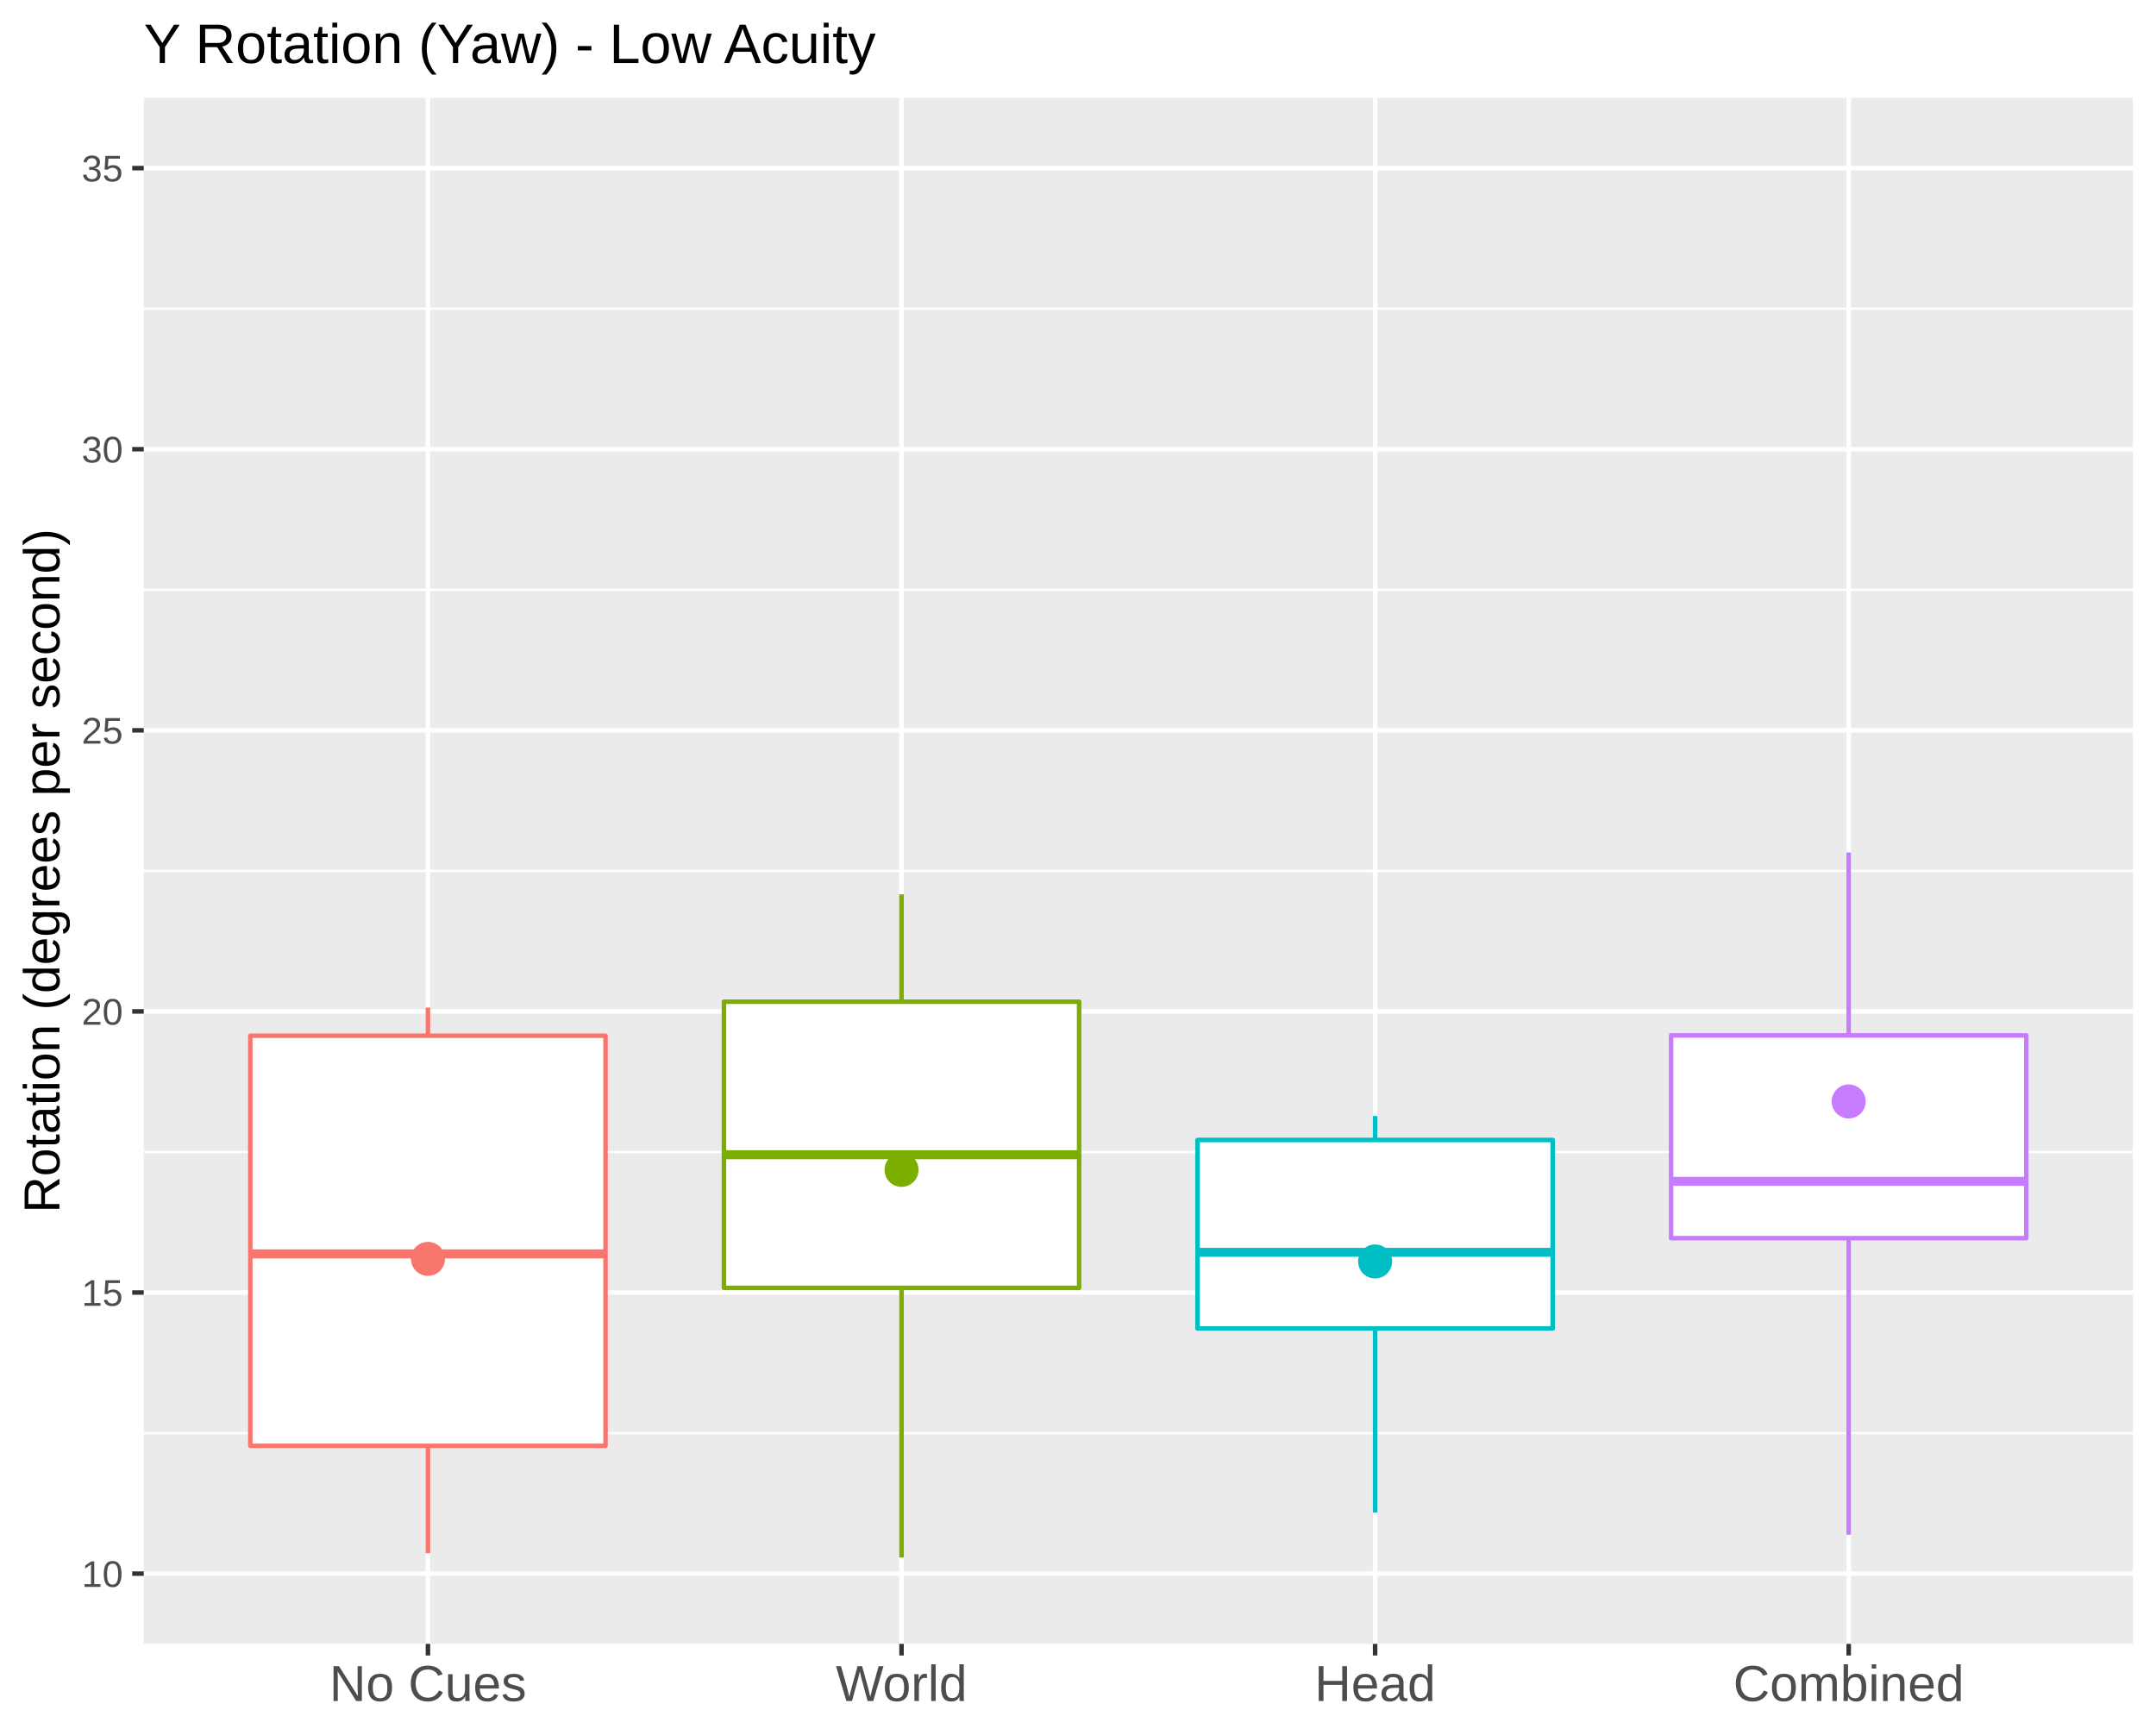
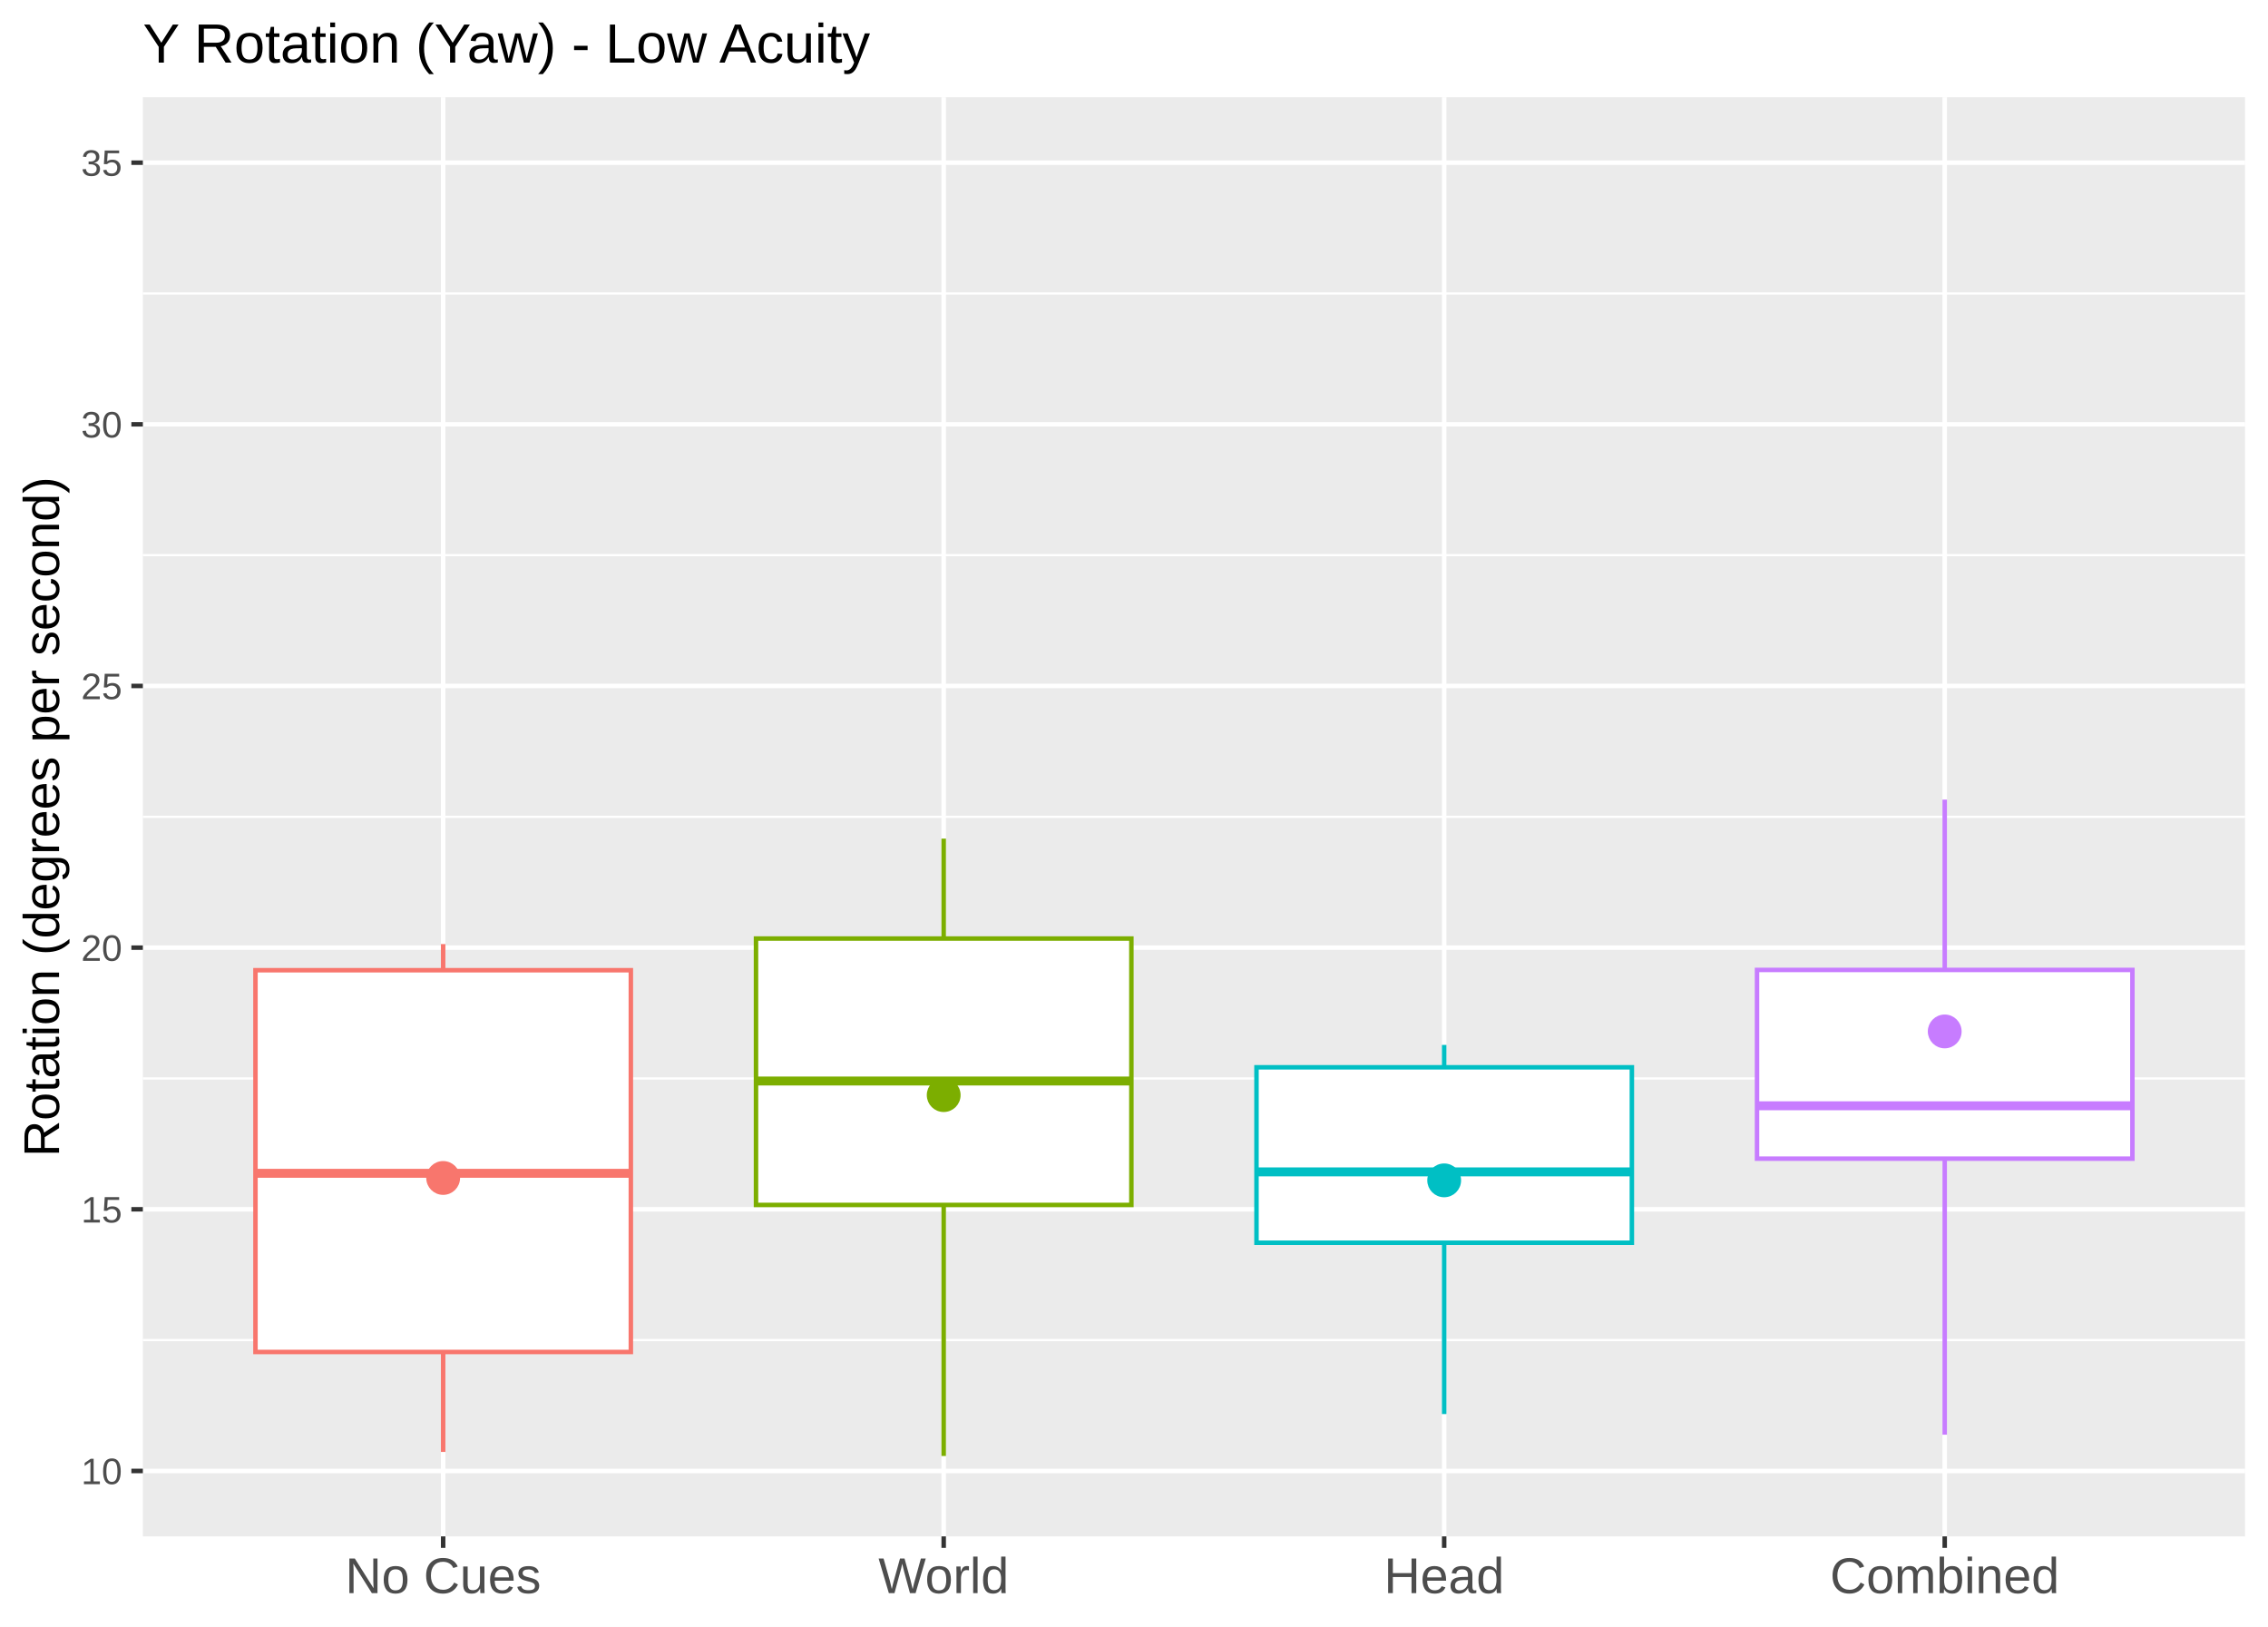
- <svg xmlns="http://www.w3.org/2000/svg" class="svglite" width="510.75pt" height="411.00pt" viewBox="0 0 510.75 411.00">
+ <svg xmlns="http://www.w3.org/2000/svg" class="svglite" width="540.75pt" height="387.75pt" viewBox="0 0 540.75 387.75">
  <defs>
    <style type="text/css">
    .svglite line, .svglite polyline, .svglite polygon, .svglite path, .svglite rect, .svglite circle {
      fill: none;
      stroke: #000000;
      stroke-linecap: round;
      stroke-linejoin: round;
      stroke-miterlimit: 10.00;
    }
    .svglite text {
      white-space: pre;
    }
  </style>
  </defs>
  <rect width="100%" height="100%" style="stroke: none; fill: #FFFFFF;" />
  <defs>
-     <clipPath id="cpMC4wMHw1MTAuNzV8MC4wMHw0MTEuMDA=">
-       <rect x="0.00" y="0.00" width="510.75" height="411.00" />
+     <clipPath id="cpMC4wMHw1NDAuNzV8MC4wMHwzODcuNzU=">
+       <rect x="0.00" y="0.00" width="540.75" height="387.75" />
    </clipPath>
  </defs>
-   <g clip-path="url(#cpMC4wMHw1MTAuNzV8MC4wMHw0MTEuMDA=)">
-     <rect x="0.00" y="0.00" width="510.75" height="411.00" style="stroke-width: 1.07; stroke: #FFFFFF; fill: #FFFFFF;" />
+   <g clip-path="url(#cpMC4wMHw1NDAuNzV8MC4wMHwzODcuNzU=)">
+     <rect x="0.00" y="0.00" width="540.75" height="387.75" style="stroke-width: 1.07; stroke: #FFFFFF; fill: #FFFFFF;" />
  </g>
  <defs>
-     <clipPath id="cpMzQuMDZ8NTA1LjI3fDIzLjE4fDM4OS40Nw==">
-       <rect x="34.06" y="23.18" width="471.21" height="366.29" />
+     <clipPath id="cpMzQuMDZ8NTM1LjI3fDIzLjE4fDM2Ni4yMg==">
+       <rect x="34.06" y="23.18" width="501.21" height="343.04" />
    </clipPath>
  </defs>
-   <g clip-path="url(#cpMzQuMDZ8NTA1LjI3fDIzLjE4fDM4OS40Nw==)">
-     <rect x="34.06" y="23.18" width="471.21" height="366.29" style="stroke-width: 1.07; stroke: none; fill: #EBEBEB;" />
-     <polyline points="34.06,339.52 505.27,339.52 " style="stroke-width: 0.53; stroke: #FFFFFF; stroke-linecap: butt;" />
-     <polyline points="34.06,272.92 505.27,272.92 " style="stroke-width: 0.53; stroke: #FFFFFF; stroke-linecap: butt;" />
-     <polyline points="34.06,206.32 505.27,206.32 " style="stroke-width: 0.53; stroke: #FFFFFF; stroke-linecap: butt;" />
-     <polyline points="34.06,139.73 505.27,139.73 " style="stroke-width: 0.53; stroke: #FFFFFF; stroke-linecap: butt;" />
-     <polyline points="34.06,73.13 505.27,73.13 " style="stroke-width: 0.53; stroke: #FFFFFF; stroke-linecap: butt;" />
-     <polyline points="34.06,372.82 505.27,372.82 " style="stroke-width: 1.07; stroke: #FFFFFF; stroke-linecap: butt;" />
-     <polyline points="34.06,306.22 505.27,306.22 " style="stroke-width: 1.07; stroke: #FFFFFF; stroke-linecap: butt;" />
-     <polyline points="34.06,239.62 505.27,239.62 " style="stroke-width: 1.07; stroke: #FFFFFF; stroke-linecap: butt;" />
-     <polyline points="34.06,173.03 505.27,173.03 " style="stroke-width: 1.07; stroke: #FFFFFF; stroke-linecap: butt;" />
-     <polyline points="34.06,106.43 505.27,106.43 " style="stroke-width: 1.07; stroke: #FFFFFF; stroke-linecap: butt;" />
-     <polyline points="34.06,39.83 505.27,39.83 " style="stroke-width: 1.07; stroke: #FFFFFF; stroke-linecap: butt;" />
-     <polyline points="101.38,389.47 101.38,23.18 " style="stroke-width: 1.07; stroke: #FFFFFF; stroke-linecap: butt;" />
-     <polyline points="213.57,389.47 213.57,23.18 " style="stroke-width: 1.07; stroke: #FFFFFF; stroke-linecap: butt;" />
-     <polyline points="325.76,389.47 325.76,23.18 " style="stroke-width: 1.07; stroke: #FFFFFF; stroke-linecap: butt;" />
-     <polyline points="437.95,389.47 437.95,23.18 " style="stroke-width: 1.07; stroke: #FFFFFF; stroke-linecap: butt;" />
-     <line x1="101.38" y1="245.38" x2="101.38" y2="238.72" style="stroke-width: 1.07; stroke: #F8766D; stroke-linecap: butt;" />
-     <line x1="101.38" y1="342.54" x2="101.38" y2="367.99" style="stroke-width: 1.07; stroke: #F8766D; stroke-linecap: butt;" />
-     <polygon points="59.30,245.38 59.30,342.54 143.45,342.54 143.45,245.38 59.30,245.38 " style="stroke-width: 1.07; stroke: #F8766D; fill: #FFFFFF;" />
-     <line x1="59.30" y1="297.07" x2="143.45" y2="297.07" style="stroke-width: 2.13; stroke: #F8766D; stroke-linecap: butt;" />
-     <line x1="213.57" y1="237.32" x2="213.57" y2="211.88" style="stroke-width: 1.07; stroke: #7CAE00; stroke-linecap: butt;" />
-     <line x1="213.57" y1="305.12" x2="213.57" y2="369.01" style="stroke-width: 1.07; stroke: #7CAE00; stroke-linecap: butt;" />
-     <polygon points="171.50,237.32 171.50,305.12 255.64,305.12 255.64,237.32 171.50,237.32 " style="stroke-width: 1.07; stroke: #7CAE00; fill: #FFFFFF;" />
-     <line x1="171.50" y1="273.58" x2="255.64" y2="273.58" style="stroke-width: 2.13; stroke: #7CAE00; stroke-linecap: butt;" />
-     <line x1="325.76" y1="270.08" x2="325.76" y2="264.39" style="stroke-width: 1.07; stroke: #00BFC4; stroke-linecap: butt;" />
-     <line x1="325.76" y1="314.73" x2="325.76" y2="358.35" style="stroke-width: 1.07; stroke: #00BFC4; stroke-linecap: butt;" />
-     <polygon points="283.69,270.08 283.69,314.73 367.83,314.73 367.83,270.08 283.69,270.08 " style="stroke-width: 1.07; stroke: #00BFC4; fill: #FFFFFF;" />
-     <line x1="283.69" y1="296.70" x2="367.83" y2="296.70" style="stroke-width: 2.13; stroke: #00BFC4; stroke-linecap: butt;" />
-     <line x1="437.95" y1="245.30" x2="437.95" y2="201.96" style="stroke-width: 1.07; stroke: #C77CFF; stroke-linecap: butt;" />
-     <line x1="437.95" y1="293.34" x2="437.95" y2="363.60" style="stroke-width: 1.07; stroke: #C77CFF; stroke-linecap: butt;" />
-     <polygon points="395.88,245.30 395.88,293.34 480.03,293.34 480.03,245.30 395.88,245.30 " style="stroke-width: 1.07; stroke: #C77CFF; fill: #FFFFFF;" />
-     <line x1="395.88" y1="279.88" x2="480.03" y2="279.88" style="stroke-width: 2.13; stroke: #C77CFF; stroke-linecap: butt;" />
-     <circle cx="101.38" cy="298.25" r="3.32" style="stroke-width: 1.42; stroke: #F8766D; fill: #F8766D;" />
-     <circle cx="213.57" cy="277.16" r="3.32" style="stroke-width: 1.42; stroke: #7CAE00; fill: #7CAE00;" />
-     <circle cx="325.76" cy="298.86" r="3.32" style="stroke-width: 1.42; stroke: #00BFC4; fill: #00BFC4;" />
-     <circle cx="437.95" cy="260.95" r="3.32" style="stroke-width: 1.42; stroke: #C77CFF; fill: #C77CFF;" />
+   <g clip-path="url(#cpMzQuMDZ8NTM1LjI3fDIzLjE4fDM2Ni4yMg==)">
+     <rect x="34.06" y="23.18" width="501.21" height="343.04" style="stroke-width: 1.07; stroke: none; fill: #EBEBEB;" />
+     <polyline points="34.06,319.44 535.27,319.44 " style="stroke-width: 0.53; stroke: #FFFFFF; stroke-linecap: butt;" />
+     <polyline points="34.06,257.07 535.27,257.07 " style="stroke-width: 0.53; stroke: #FFFFFF; stroke-linecap: butt;" />
+     <polyline points="34.06,194.70 535.27,194.70 " style="stroke-width: 0.53; stroke: #FFFFFF; stroke-linecap: butt;" />
+     <polyline points="34.06,132.33 535.27,132.33 " style="stroke-width: 0.53; stroke: #FFFFFF; stroke-linecap: butt;" />
+     <polyline points="34.06,69.96 535.27,69.96 " style="stroke-width: 0.53; stroke: #FFFFFF; stroke-linecap: butt;" />
+     <polyline points="34.06,350.63 535.27,350.63 " style="stroke-width: 1.07; stroke: #FFFFFF; stroke-linecap: butt;" />
+     <polyline points="34.06,288.26 535.27,288.26 " style="stroke-width: 1.07; stroke: #FFFFFF; stroke-linecap: butt;" />
+     <polyline points="34.06,225.89 535.27,225.89 " style="stroke-width: 1.07; stroke: #FFFFFF; stroke-linecap: butt;" />
+     <polyline points="34.06,163.51 535.27,163.51 " style="stroke-width: 1.07; stroke: #FFFFFF; stroke-linecap: butt;" />
+     <polyline points="34.06,101.14 535.27,101.14 " style="stroke-width: 1.07; stroke: #FFFFFF; stroke-linecap: butt;" />
+     <polyline points="34.06,38.77 535.27,38.77 " style="stroke-width: 1.07; stroke: #FFFFFF; stroke-linecap: butt;" />
+     <polyline points="105.66,366.22 105.66,23.18 " style="stroke-width: 1.07; stroke: #FFFFFF; stroke-linecap: butt;" />
+     <polyline points="225.00,366.22 225.00,23.18 " style="stroke-width: 1.07; stroke: #FFFFFF; stroke-linecap: butt;" />
+     <polyline points="344.33,366.22 344.33,23.18 " style="stroke-width: 1.07; stroke: #FFFFFF; stroke-linecap: butt;" />
+     <polyline points="463.67,366.22 463.67,23.18 " style="stroke-width: 1.07; stroke: #FFFFFF; stroke-linecap: butt;" />
+     <line x1="105.66" y1="231.27" x2="105.66" y2="225.04" style="stroke-width: 1.07; stroke: #F8766D; stroke-linecap: butt;" />
+     <line x1="105.66" y1="322.27" x2="105.66" y2="346.10" style="stroke-width: 1.07; stroke: #F8766D; stroke-linecap: butt;" />
+     <polygon points="60.91,231.27 60.91,322.27 150.41,322.27 150.41,231.27 60.91,231.27 " style="stroke-width: 1.07; stroke: #F8766D; stroke-linecap: butt; stroke-linejoin: miter; fill: #FFFFFF;" />
+     <line x1="60.91" y1="279.68" x2="150.41" y2="279.68" style="stroke-width: 2.13; stroke: #F8766D; stroke-linecap: butt; stroke-linejoin: miter;" />
+     <line x1="225.00" y1="223.72" x2="225.00" y2="199.90" style="stroke-width: 1.07; stroke: #7CAE00; stroke-linecap: butt;" />
+     <line x1="225.00" y1="287.22" x2="225.00" y2="347.06" style="stroke-width: 1.07; stroke: #7CAE00; stroke-linecap: butt;" />
+     <polygon points="180.25,223.72 180.25,287.22 269.75,287.22 269.75,223.72 180.25,223.72 " style="stroke-width: 1.07; stroke: #7CAE00; stroke-linecap: butt; stroke-linejoin: miter; fill: #FFFFFF;" />
+     <line x1="180.25" y1="257.68" x2="269.75" y2="257.68" style="stroke-width: 2.13; stroke: #7CAE00; stroke-linecap: butt; stroke-linejoin: miter;" />
+     <line x1="344.33" y1="254.41" x2="344.33" y2="249.08" style="stroke-width: 1.07; stroke: #00BFC4; stroke-linecap: butt;" />
+     <line x1="344.33" y1="296.23" x2="344.33" y2="337.07" style="stroke-width: 1.07; stroke: #00BFC4; stroke-linecap: butt;" />
+     <polygon points="299.58,254.41 299.58,296.23 389.08,296.23 389.08,254.41 299.58,254.41 " style="stroke-width: 1.07; stroke: #00BFC4; stroke-linecap: butt; stroke-linejoin: miter; fill: #FFFFFF;" />
+     <line x1="299.58" y1="279.34" x2="389.08" y2="279.34" style="stroke-width: 2.13; stroke: #00BFC4; stroke-linecap: butt; stroke-linejoin: miter;" />
+     <line x1="463.67" y1="231.20" x2="463.67" y2="190.61" style="stroke-width: 1.07; stroke: #C77CFF; stroke-linecap: butt;" />
+     <line x1="463.67" y1="276.19" x2="463.67" y2="341.99" style="stroke-width: 1.07; stroke: #C77CFF; stroke-linecap: butt;" />
+     <polygon points="418.92,231.20 418.92,276.19 508.42,276.19 508.42,231.20 418.92,231.20 " style="stroke-width: 1.07; stroke: #C77CFF; stroke-linecap: butt; stroke-linejoin: miter; fill: #FFFFFF;" />
+     <line x1="418.92" y1="263.58" x2="508.42" y2="263.58" style="stroke-width: 2.13; stroke: #C77CFF; stroke-linecap: butt; stroke-linejoin: miter;" />
+     <circle cx="105.66" cy="280.79" r="3.32" style="stroke-width: 1.42; stroke: #F8766D; fill: #F8766D;" />
+     <circle cx="225.00" cy="261.04" r="3.32" style="stroke-width: 1.42; stroke: #7CAE00; fill: #7CAE00;" />
+     <circle cx="344.33" cy="281.36" r="3.32" style="stroke-width: 1.42; stroke: #00BFC4; fill: #00BFC4;" />
+     <circle cx="463.67" cy="245.86" r="3.32" style="stroke-width: 1.42; stroke: #C77CFF; fill: #C77CFF;" />
  </g>
-   <g clip-path="url(#cpMC4wMHw1MTAuNzV8MC4wMHw0MTEuMDA=)">
-     <text x="29.13" y="375.97" text-anchor="end" style="font-size: 8.80px;fill: #4D4D4D; font-family: &quot;Arial&quot;;" textLength="9.79px" lengthAdjust="spacingAndGlyphs">10</text>
-     <text x="29.13" y="309.37" text-anchor="end" style="font-size: 8.80px;fill: #4D4D4D; font-family: &quot;Arial&quot;;" textLength="9.79px" lengthAdjust="spacingAndGlyphs">15</text>
-     <text x="29.13" y="242.77" text-anchor="end" style="font-size: 8.80px;fill: #4D4D4D; font-family: &quot;Arial&quot;;" textLength="9.79px" lengthAdjust="spacingAndGlyphs">20</text>
-     <text x="29.13" y="176.18" text-anchor="end" style="font-size: 8.80px;fill: #4D4D4D; font-family: &quot;Arial&quot;;" textLength="9.79px" lengthAdjust="spacingAndGlyphs">25</text>
-     <text x="29.13" y="109.58" text-anchor="end" style="font-size: 8.80px;fill: #4D4D4D; font-family: &quot;Arial&quot;;" textLength="9.79px" lengthAdjust="spacingAndGlyphs">30</text>
-     <text x="29.13" y="42.98" text-anchor="end" style="font-size: 8.80px;fill: #4D4D4D; font-family: &quot;Arial&quot;;" textLength="9.79px" lengthAdjust="spacingAndGlyphs">35</text>
-     <polyline points="31.32,372.82 34.06,372.82 " style="stroke-width: 1.07; stroke: #333333; stroke-linecap: butt;" />
-     <polyline points="31.32,306.22 34.06,306.22 " style="stroke-width: 1.07; stroke: #333333; stroke-linecap: butt;" />
-     <polyline points="31.32,239.62 34.06,239.62 " style="stroke-width: 1.07; stroke: #333333; stroke-linecap: butt;" />
-     <polyline points="31.32,173.03 34.06,173.03 " style="stroke-width: 1.07; stroke: #333333; stroke-linecap: butt;" />
-     <polyline points="31.32,106.43 34.06,106.43 " style="stroke-width: 1.07; stroke: #333333; stroke-linecap: butt;" />
-     <polyline points="31.32,39.83 34.06,39.83 " style="stroke-width: 1.07; stroke: #333333; stroke-linecap: butt;" />
-     <polyline points="101.38,392.21 101.38,389.47 " style="stroke-width: 1.07; stroke: #333333; stroke-linecap: butt;" />
-     <polyline points="213.57,392.21 213.57,389.47 " style="stroke-width: 1.07; stroke: #333333; stroke-linecap: butt;" />
-     <polyline points="325.76,392.21 325.76,389.47 " style="stroke-width: 1.07; stroke: #333333; stroke-linecap: butt;" />
-     <polyline points="437.95,392.21 437.95,389.47 " style="stroke-width: 1.07; stroke: #333333; stroke-linecap: butt;" />
-     <text x="101.38" y="403.00" text-anchor="middle" style="font-size: 12.00px;fill: #4D4D4D; font-family: &quot;Arial&quot;;" textLength="46.70px" lengthAdjust="spacingAndGlyphs">No Cues</text>
-     <text x="213.57" y="403.00" text-anchor="middle" style="font-size: 12.00px;fill: #4D4D4D; font-family: &quot;Arial&quot;;" textLength="31.12px" lengthAdjust="spacingAndGlyphs">World</text>
-     <text x="325.76" y="403.00" text-anchor="middle" style="font-size: 12.00px;fill: #4D4D4D; font-family: &quot;Arial&quot;;" textLength="28.69px" lengthAdjust="spacingAndGlyphs">Head</text>
-     <text x="437.95" y="403.00" text-anchor="middle" style="font-size: 12.00px;fill: #4D4D4D; font-family: &quot;Arial&quot;;" textLength="54.71px" lengthAdjust="spacingAndGlyphs">Combined</text>
-     <text transform="translate(14.08,206.32) rotate(-90)" text-anchor="middle" style="font-size: 12.00px; font-family: &quot;Arial&quot;;" textLength="162.12px" lengthAdjust="spacingAndGlyphs">Rotation (degrees per second)</text>
+   <g clip-path="url(#cpMC4wMHw1NDAuNzV8MC4wMHwzODcuNzU=)">
+     <text x="29.13" y="353.78" text-anchor="end" style="font-size: 8.80px;fill: #4D4D4D; font-family: &quot;Arial&quot;;" textLength="9.79px" lengthAdjust="spacingAndGlyphs">10</text>
+     <text x="29.13" y="291.41" text-anchor="end" style="font-size: 8.80px;fill: #4D4D4D; font-family: &quot;Arial&quot;;" textLength="9.79px" lengthAdjust="spacingAndGlyphs">15</text>
+     <text x="29.13" y="229.04" text-anchor="end" style="font-size: 8.80px;fill: #4D4D4D; font-family: &quot;Arial&quot;;" textLength="9.79px" lengthAdjust="spacingAndGlyphs">20</text>
+     <text x="29.13" y="166.66" text-anchor="end" style="font-size: 8.80px;fill: #4D4D4D; font-family: &quot;Arial&quot;;" textLength="9.79px" lengthAdjust="spacingAndGlyphs">25</text>
+     <text x="29.13" y="104.29" text-anchor="end" style="font-size: 8.80px;fill: #4D4D4D; font-family: &quot;Arial&quot;;" textLength="9.79px" lengthAdjust="spacingAndGlyphs">30</text>
+     <text x="29.13" y="41.92" text-anchor="end" style="font-size: 8.80px;fill: #4D4D4D; font-family: &quot;Arial&quot;;" textLength="9.79px" lengthAdjust="spacingAndGlyphs">35</text>
+     <polyline points="31.32,350.63 34.06,350.63 " style="stroke-width: 1.07; stroke: #333333; stroke-linecap: butt;" />
+     <polyline points="31.32,288.26 34.06,288.26 " style="stroke-width: 1.07; stroke: #333333; stroke-linecap: butt;" />
+     <polyline points="31.32,225.89 34.06,225.89 " style="stroke-width: 1.07; stroke: #333333; stroke-linecap: butt;" />
+     <polyline points="31.32,163.51 34.06,163.51 " style="stroke-width: 1.07; stroke: #333333; stroke-linecap: butt;" />
+     <polyline points="31.32,101.14 34.06,101.14 " style="stroke-width: 1.07; stroke: #333333; stroke-linecap: butt;" />
+     <polyline points="31.32,38.77 34.06,38.77 " style="stroke-width: 1.07; stroke: #333333; stroke-linecap: butt;" />
+     <polyline points="105.66,368.96 105.66,366.22 " style="stroke-width: 1.07; stroke: #333333; stroke-linecap: butt;" />
+     <polyline points="225.00,368.96 225.00,366.22 " style="stroke-width: 1.07; stroke: #333333; stroke-linecap: butt;" />
+     <polyline points="344.33,368.96 344.33,366.22 " style="stroke-width: 1.07; stroke: #333333; stroke-linecap: butt;" />
+     <polyline points="463.67,368.96 463.67,366.22 " style="stroke-width: 1.07; stroke: #333333; stroke-linecap: butt;" />
+     <text x="105.66" y="379.75" text-anchor="middle" style="font-size: 12.00px;fill: #4D4D4D; font-family: &quot;Arial&quot;;" textLength="46.70px" lengthAdjust="spacingAndGlyphs">No Cues</text>
+     <text x="225.00" y="379.75" text-anchor="middle" style="font-size: 12.00px;fill: #4D4D4D; font-family: &quot;Arial&quot;;" textLength="31.12px" lengthAdjust="spacingAndGlyphs">World</text>
+     <text x="344.33" y="379.75" text-anchor="middle" style="font-size: 12.00px;fill: #4D4D4D; font-family: &quot;Arial&quot;;" textLength="28.69px" lengthAdjust="spacingAndGlyphs">Head</text>
+     <text x="463.67" y="379.75" text-anchor="middle" style="font-size: 12.00px;fill: #4D4D4D; font-family: &quot;Arial&quot;;" textLength="54.71px" lengthAdjust="spacingAndGlyphs">Combined</text>
+     <text transform="translate(14.08,194.70) rotate(-90)" text-anchor="middle" style="font-size: 12.00px; font-family: &quot;Arial&quot;;" textLength="162.12px" lengthAdjust="spacingAndGlyphs">Rotation (degrees per second)</text>
    <text x="34.06" y="14.93" style="font-size: 13.20px; font-family: &quot;Arial&quot;;" textLength="173.27px" lengthAdjust="spacingAndGlyphs">Y Rotation (Yaw) - Low Acuity</text>
  </g>
</svg>
